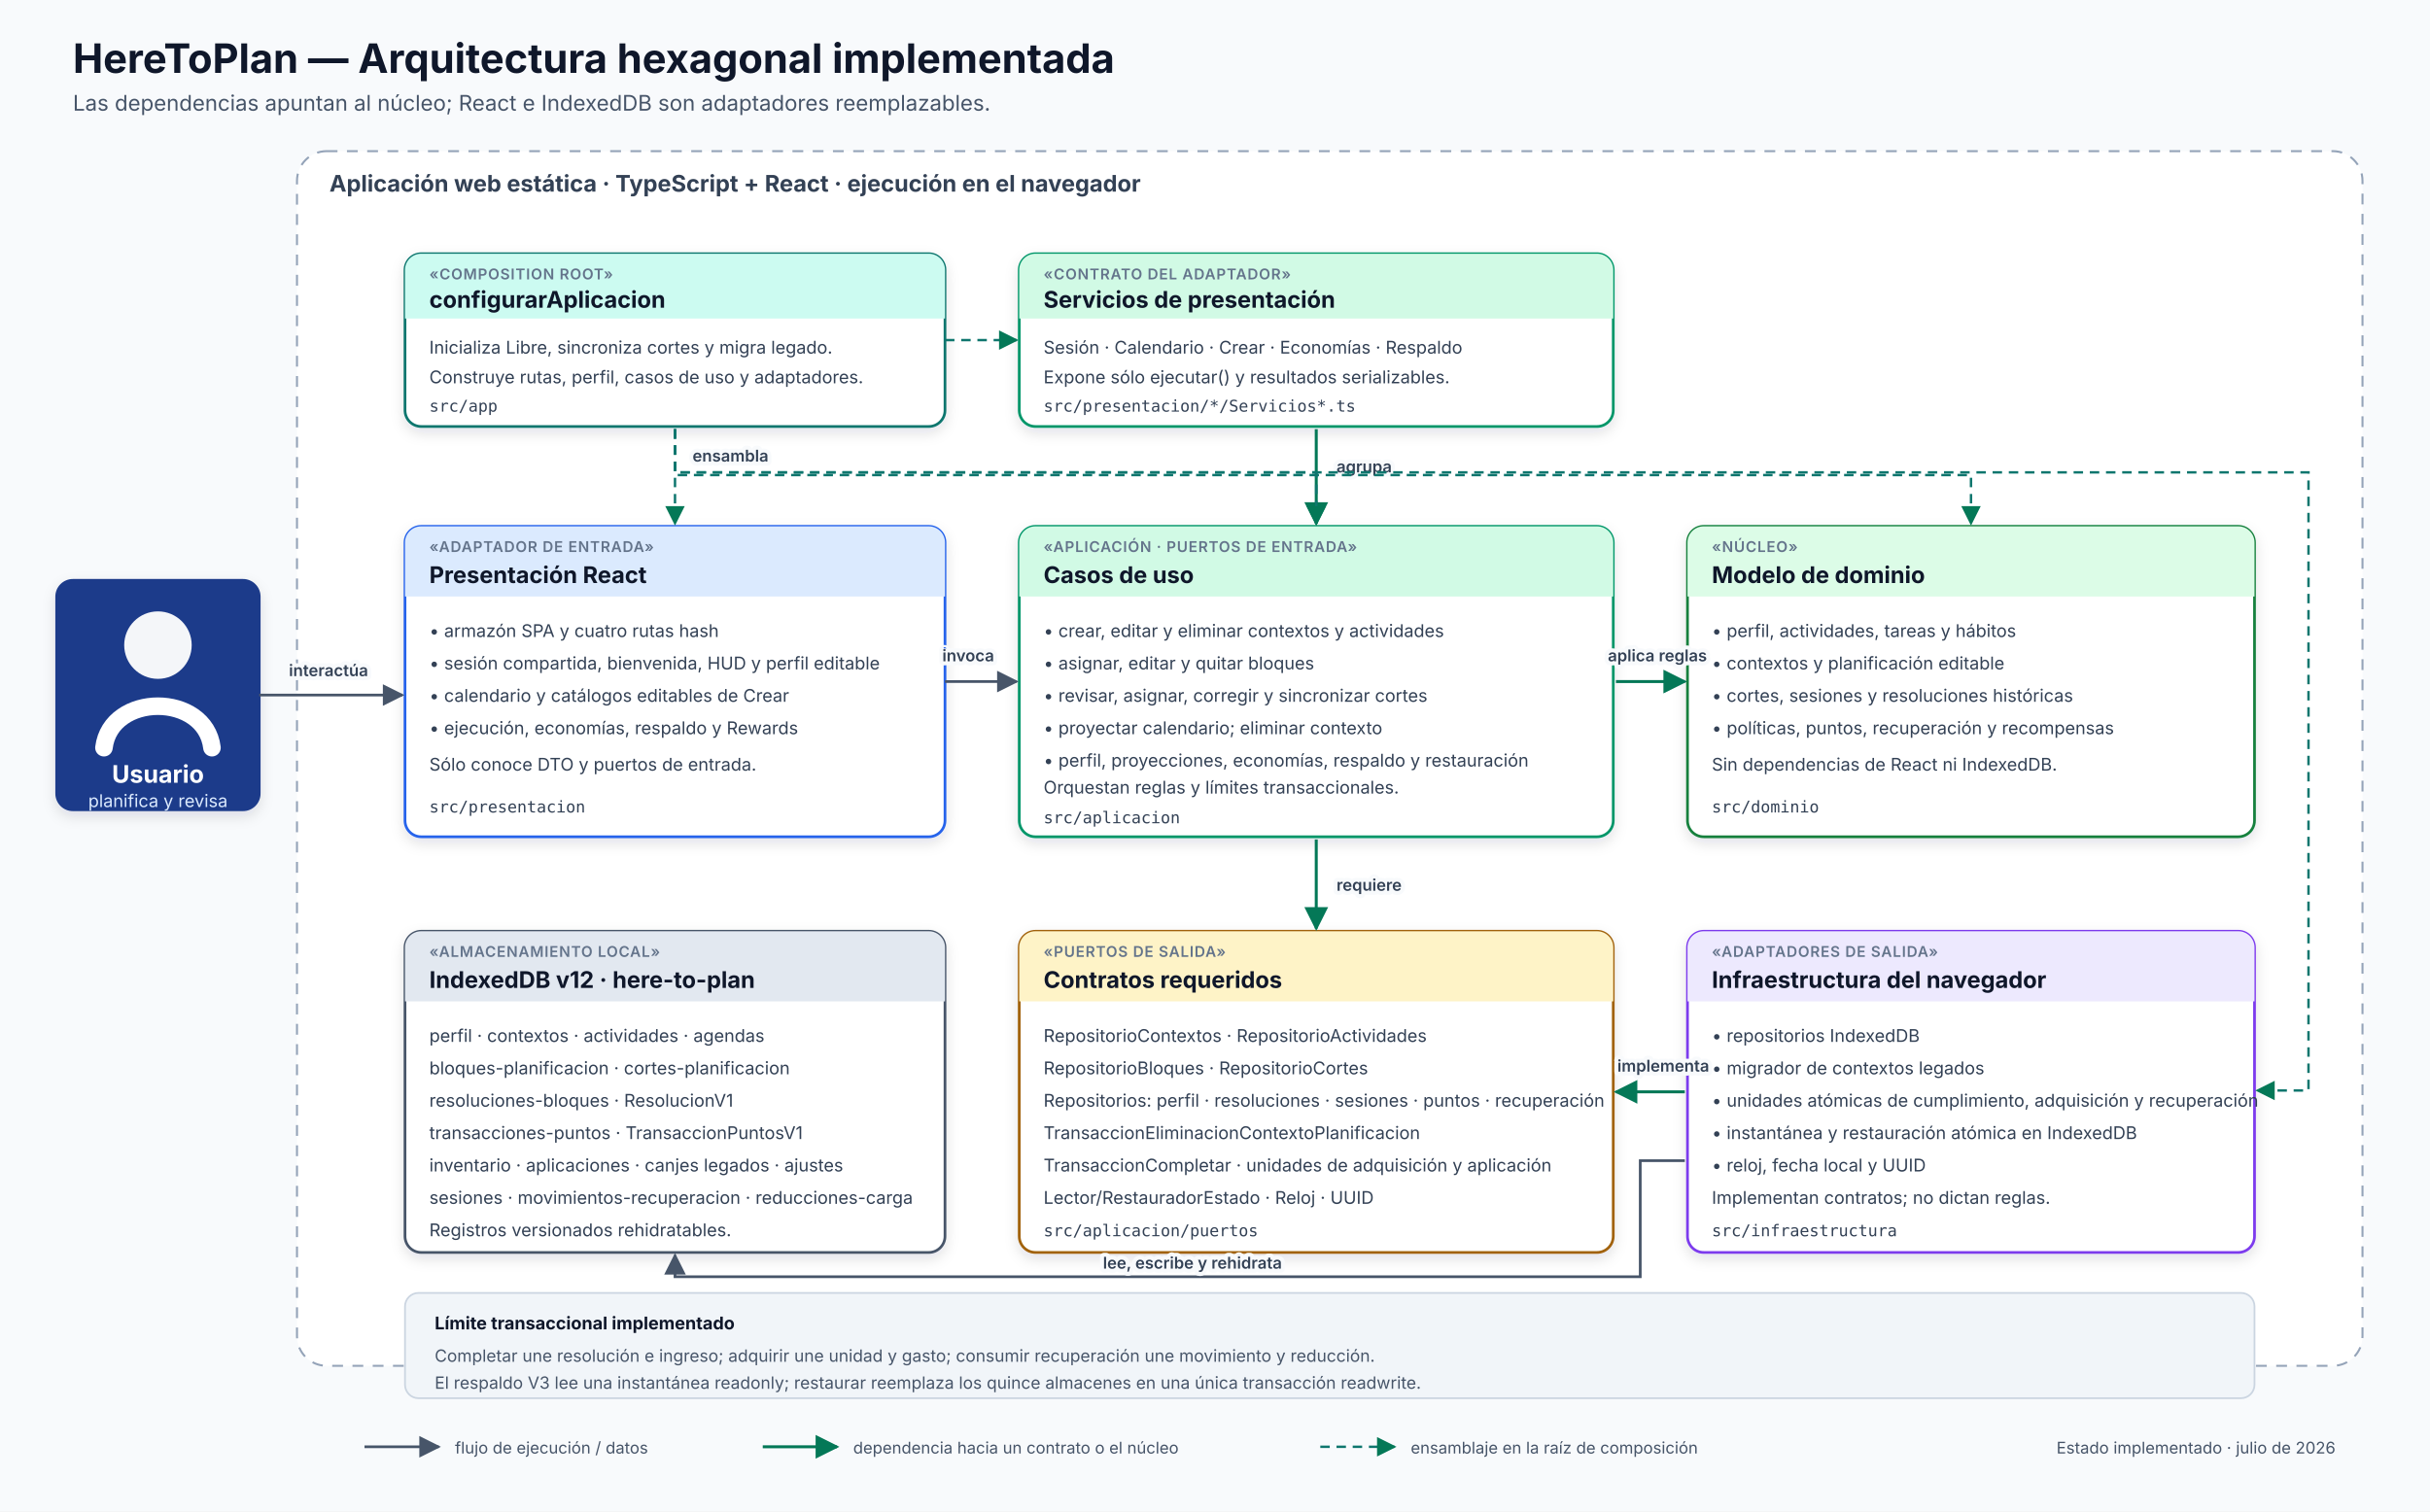
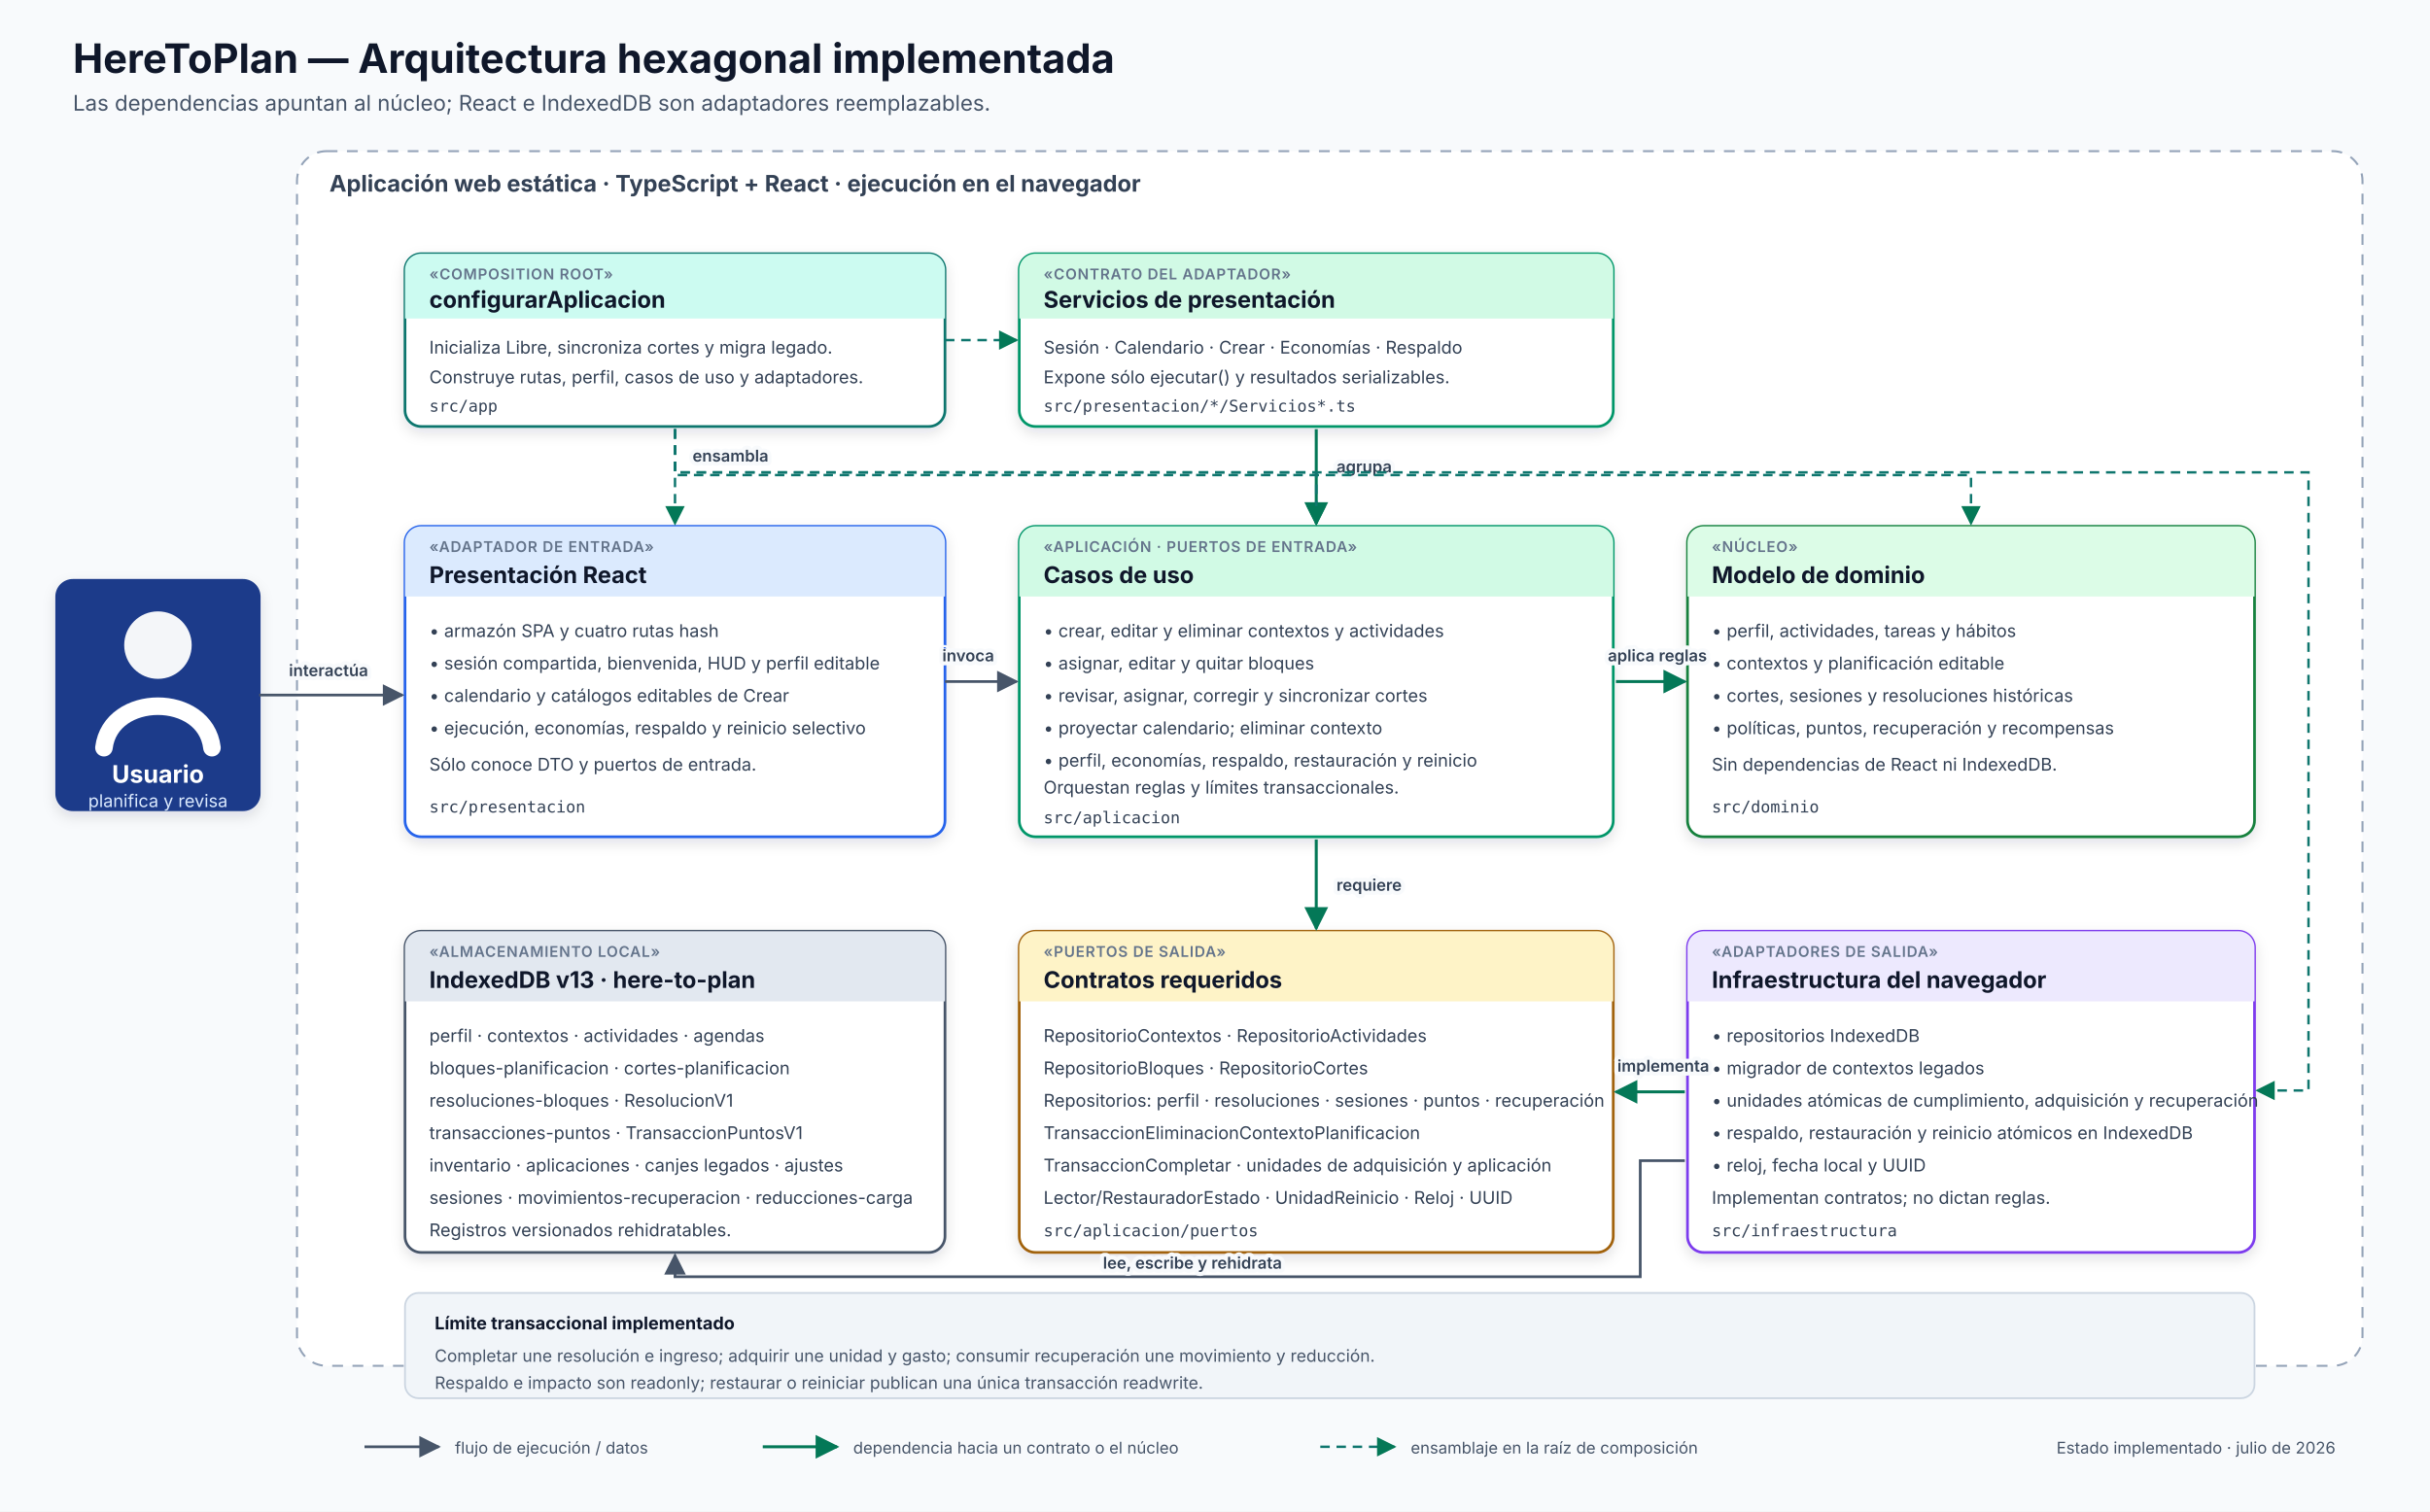
<svg xmlns="http://www.w3.org/2000/svg" width="1800" height="1120" viewBox="0 0 1800 1120" role="img" aria-labelledby="titulo descripcion">
  <defs>
    <filter id="sombra" x="-10%" y="-10%" width="120%" height="130%">
      <feDropShadow dx="0" dy="4" stdDeviation="5" flood-color="#0f172a" flood-opacity="0.12" />
    </filter>
    <marker id="flecha" viewBox="0 0 10 10" refX="9" refY="5" markerWidth="8" markerHeight="8" orient="auto-start-reverse">
      <path d="M 0 0 L 10 5 L 0 10 z" fill="#475569" />
    </marker>
    <marker id="flecha-verde" viewBox="0 0 10 10" refX="9" refY="5" markerWidth="8" markerHeight="8" orient="auto-start-reverse">
      <path d="M 0 0 L 10 5 L 0 10 z" fill="#047857" />
    </marker>
    <style>
      .fondo { fill: #f8fafc; }
      .titulo { font: 700 30px Inter, Segoe UI, sans-serif; fill: #0f172a; }
      .subtitulo { font: 400 16px Inter, Segoe UI, sans-serif; fill: #475569; }
      .limite { fill: #ffffff; stroke: #94a3b8; stroke-width: 1.5; stroke-dasharray: 8 7; rx: 22; }
      .limite-titulo { font: 700 17px Inter, Segoe UI, sans-serif; fill: #334155; }
      .componente { fill: #ffffff; stroke-width: 2; rx: 12; filter: url(#sombra); }
      .usuario { fill: #1e3a8a; stroke: #1e3a8a; }
      .presentacion { stroke: #2563eb; }
      .aplicacion { stroke: #059669; }
      .dominio { stroke: #15803d; }
      .puerto { stroke: #a16207; }
      .adaptador { stroke: #7c3aed; }
      .datos { stroke: #475569; }
      .composicion { stroke: #0f766e; }
      .cabecera-presentacion { fill: #dbeafe; }
      .cabecera-aplicacion { fill: #d1fae5; }
      .cabecera-dominio { fill: #dcfce7; }
      .cabecera-puerto { fill: #fef3c7; }
      .cabecera-adaptador { fill: #ede9fe; }
      .cabecera-datos { fill: #e2e8f0; }
      .cabecera-composicion { fill: #ccfbf1; }
      .estereotipo { font: 600 11px Inter, Segoe UI, sans-serif; fill: #64748b; letter-spacing: 0.05em; }
      .nombre { font: 700 17px Inter, Segoe UI, sans-serif; fill: #0f172a; }
      .nombre-claro { font: 700 18px Inter, Segoe UI, sans-serif; fill: #ffffff; }
      .detalle { font: 400 13px Inter, Segoe UI, sans-serif; fill: #334155; }
      .detalle-claro { font: 400 13px Inter, Segoe UI, sans-serif; fill: #dbeafe; }
      .codigo { font: 400 12px ui-monospace, SFMono-Regular, Consolas, monospace; fill: #334155; }
      .flujo { fill: none; stroke: #475569; stroke-width: 2; marker-end: url(#flecha); }
      .dependencia { fill: none; stroke: #047857; stroke-width: 2.2; marker-end: url(#flecha-verde); }
      .configura { fill: none; stroke: #0f766e; stroke-width: 1.8; stroke-dasharray: 7 5; marker-end: url(#flecha-verde); }
      .etiqueta { font: 600 12px Inter, Segoe UI, sans-serif; fill: #334155; paint-order: stroke; stroke: #f8fafc; stroke-width: 6px; stroke-linejoin: round; }
      .nota { fill: #f1f5f9; stroke: #cbd5e1; stroke-width: 1.3; rx: 10; }
      .nota-titulo { font: 700 13px Inter, Segoe UI, sans-serif; fill: #0f172a; }
      .nota-texto { font: 400 12.5px Inter, Segoe UI, sans-serif; fill: #475569; }
      .leyenda { font: 400 12px Inter, Segoe UI, sans-serif; fill: #475569; }
    </style>
  </defs>
  <rect class="fondo" width="1800" height="1120" />
  <text class="titulo" x="54" y="54">HereToPlan — Arquitectura hexagonal implementada</text>
  <text class="subtitulo" x="54" y="82">Las dependencias apuntan al núcleo; React e IndexedDB son adaptadores reemplazables.</text>
  <rect class="limite" x="220" y="112" width="1530" height="900" />
  <text class="limite-titulo" x="244" y="142">Aplicación web estática · TypeScript + React · ejecución en el navegador</text>
  <g transform="translate(42 430)">
    <rect class="componente usuario" width="150" height="170" rx="18" />
    <circle cx="75" cy="48" r="25" fill="#ffffff" opacity="0.95" />
    <path d="M35 124 C40 83 110 83 115 124" fill="none" stroke="#ffffff" stroke-width="13" stroke-linecap="round" />
    <text class="nombre-claro" x="75" y="150" text-anchor="middle">Usuario</text>
    <text class="detalle-claro" x="75" y="168" text-anchor="middle">planifica y revisa</text>
  </g>
  <g transform="translate(300 188)">
    <rect class="componente composicion" width="400" height="128" />
    <path class="cabecera-composicion" d="M12 0 H388 A12 12 0 0 1 400 12 V48 H0 V12 A12 12 0 0 1 12 0" />
    <text class="estereotipo" x="18" y="19">«COMPOSITION ROOT»</text>
    <text class="nombre" x="18" y="40">configurarAplicacion</text>
    <text class="detalle" x="18" y="74">Inicializa Libre, sincroniza cortes y migra legado.</text>
    <text class="detalle" x="18" y="96">Construye rutas, perfil, casos de uso y adaptadores.</text>
    <text class="codigo" x="18" y="117">src/app</text>
  </g>
  <g transform="translate(300 390)">
    <rect class="componente presentacion" width="400" height="230" />
    <path class="cabecera-presentacion" d="M12 0 H388 A12 12 0 0 1 400 12 V52 H0 V12 A12 12 0 0 1 12 0" />
    <text class="estereotipo" x="18" y="19">«ADAPTADOR DE ENTRADA»</text>
    <text class="nombre" x="18" y="42">Presentación React</text>
    <text class="detalle" x="18" y="82">• armazón SPA y cuatro rutas hash</text>
    <text class="detalle" x="18" y="106">• sesión compartida, bienvenida, HUD y perfil editable</text>
    <text class="detalle" x="18" y="130">• calendario y catálogos editables de Crear</text>
-     <text class="detalle" x="18" y="154">• ejecución, economías, respaldo y Rewards</text>
+     <text class="detalle" x="18" y="154">• ejecución, economías, respaldo y reinicio selectivo</text>
    <text class="detalle" x="18" y="181">Sólo conoce DTO y puertos de entrada.</text>
    <text class="codigo" x="18" y="212">src/presentacion</text>
  </g>
  <g transform="translate(755 188)">
    <rect class="componente aplicacion" width="440" height="128" />
    <path class="cabecera-aplicacion" d="M12 0 H428 A12 12 0 0 1 440 12 V48 H0 V12 A12 12 0 0 1 12 0" />
    <text class="estereotipo" x="18" y="19">«CONTRATO DEL ADAPTADOR»</text>
    <text class="nombre" x="18" y="40">Servicios de presentación</text>
    <text class="detalle" x="18" y="74">Sesión · Calendario · Crear · Economías · Respaldo</text>
    <text class="detalle" x="18" y="96">Expone sólo ejecutar() y resultados serializables.</text>
    <text class="codigo" x="18" y="117">src/presentacion/*/Servicios*.ts</text>
  </g>
  <g transform="translate(755 390)">
    <rect class="componente aplicacion" width="440" height="230" />
    <path class="cabecera-aplicacion" d="M12 0 H428 A12 12 0 0 1 440 12 V52 H0 V12 A12 12 0 0 1 12 0" />
    <text class="estereotipo" x="18" y="19">«APLICACIÓN · PUERTOS DE ENTRADA»</text>
    <text class="nombre" x="18" y="42">Casos de uso</text>
    <text class="detalle" x="18" y="82">• crear, editar y eliminar contextos y actividades</text>
    <text class="detalle" x="18" y="106">• asignar, editar y quitar bloques</text>
    <text class="detalle" x="18" y="130">• revisar, asignar, corregir y sincronizar cortes</text>
    <text class="detalle" x="18" y="154">• proyectar calendario; eliminar contexto</text>
-     <text class="detalle" x="18" y="178">• perfil, proyecciones, economías, respaldo y restauración</text>
+     <text class="detalle" x="18" y="178">• perfil, economías, respaldo, restauración y reinicio</text>
    <text class="detalle" x="18" y="198">Orquestan reglas y límites transaccionales.</text>
    <text class="codigo" x="18" y="220">src/aplicacion</text>
  </g>
  <g transform="translate(1250 390)">
    <rect class="componente dominio" width="420" height="230" />
    <path class="cabecera-dominio" d="M12 0 H408 A12 12 0 0 1 420 12 V52 H0 V12 A12 12 0 0 1 12 0" />
    <text class="estereotipo" x="18" y="19">«NÚCLEO»</text>
    <text class="nombre" x="18" y="42">Modelo de dominio</text>
    <text class="detalle" x="18" y="82">• perfil, actividades, tareas y hábitos</text>
    <text class="detalle" x="18" y="106">• contextos y planificación editable</text>
    <text class="detalle" x="18" y="130">• cortes, sesiones y resoluciones históricas</text>
    <text class="detalle" x="18" y="154">• políticas, puntos, recuperación y recompensas</text>
    <text class="detalle" x="18" y="181">Sin dependencias de React ni IndexedDB.</text>
    <text class="codigo" x="18" y="212">src/dominio</text>
  </g>
  <g transform="translate(755 690)">
    <rect class="componente puerto" width="440" height="238" />
    <path class="cabecera-puerto" d="M12 0 H428 A12 12 0 0 1 440 12 V52 H0 V12 A12 12 0 0 1 12 0" />
    <text class="estereotipo" x="18" y="19">«PUERTOS DE SALIDA»</text>
    <text class="nombre" x="18" y="42">Contratos requeridos</text>
    <text class="detalle" x="18" y="82">RepositorioContextos · RepositorioActividades</text>
    <text class="detalle" x="18" y="106">RepositorioBloques · RepositorioCortes</text>
    <text class="detalle" x="18" y="130">Repositorios: perfil · resoluciones · sesiones · puntos · recuperación</text>
    <text class="detalle" x="18" y="154">TransaccionEliminacionContextoPlanificacion</text>
    <text class="detalle" x="18" y="178">TransaccionCompletar · unidades de adquisición y aplicación</text>
-     <text class="detalle" x="18" y="202">Lector/RestauradorEstado · Reloj · UUID</text>
+     <text class="detalle" x="18" y="202">Lector/RestauradorEstado · UnidadReinicio · Reloj · UUID</text>
    <text class="codigo" x="18" y="226">src/aplicacion/puertos</text>
  </g>
  <g transform="translate(1250 690)">
    <rect class="componente adaptador" width="420" height="238" />
    <path class="cabecera-adaptador" d="M12 0 H408 A12 12 0 0 1 420 12 V52 H0 V12 A12 12 0 0 1 12 0" />
    <text class="estereotipo" x="18" y="19">«ADAPTADORES DE SALIDA»</text>
    <text class="nombre" x="18" y="42">Infraestructura del navegador</text>
    <text class="detalle" x="18" y="82">• repositorios IndexedDB</text>
    <text class="detalle" x="18" y="106">• migrador de contextos legados</text>
    <text class="detalle" x="18" y="130">• unidades atómicas de cumplimiento, adquisición y recuperación</text>
-     <text class="detalle" x="18" y="154">• instantánea y restauración atómica en IndexedDB</text>
+     <text class="detalle" x="18" y="154">• respaldo, restauración y reinicio atómicos en IndexedDB</text>
    <text class="detalle" x="18" y="178">• reloj, fecha local y UUID</text>
    <text class="detalle" x="18" y="202">Implementan contratos; no dictan reglas.</text>
    <text class="codigo" x="18" y="226">src/infraestructura</text>
  </g>
  <g transform="translate(300 690)">
    <rect class="componente datos" width="400" height="238" />
    <path class="cabecera-datos" d="M12 0 H388 A12 12 0 0 1 400 12 V52 H0 V12 A12 12 0 0 1 12 0" />
    <text class="estereotipo" x="18" y="19">«ALMACENAMIENTO LOCAL»</text>
-     <text class="nombre" x="18" y="42">IndexedDB v12 · here-to-plan</text>
+     <text class="nombre" x="18" y="42">IndexedDB v13 · here-to-plan</text>
    <text class="detalle" x="18" y="82">perfil · contextos · actividades · agendas</text>
    <text class="detalle" x="18" y="106">bloques-planificacion · cortes-planificacion</text>
    <text class="detalle" x="18" y="130">resoluciones-bloques · ResolucionV1</text>
    <text class="detalle" x="18" y="154">transacciones-puntos · TransaccionPuntosV1</text>
    <text class="detalle" x="18" y="178">inventario · aplicaciones · canjes legados · ajustes</text>
    <text class="detalle" x="18" y="202">sesiones · movimientos-recuperacion · reducciones-carga</text>
    <text class="detalle" x="18" y="226">Registros versionados rehidratables.</text>
  </g>
  <path class="flujo" d="M192 515 H298" />
  <text class="etiqueta" x="214" y="501">interactúa</text>
  <path class="flujo" d="M700 505 H753" />
  <text class="etiqueta" x="698" y="490">invoca</text>
  <path class="dependencia" d="M975 318 V388" />
  <text class="etiqueta" x="990" y="350">agrupa</text>
  <path class="dependencia" d="M1197 505 H1248" />
  <text class="etiqueta" x="1191" y="490">aplica reglas</text>
  <path class="dependencia" d="M975 622 V688" />
  <text class="etiqueta" x="990" y="660">requiere</text>
  <path class="dependencia" d="M1248 809 H1197" />
  <text class="etiqueta" x="1198" y="794">implementa</text>
  <path class="flujo" d="M1248 860 H1215 V946 H500 V930" />
  <text class="etiqueta" x="817" y="940">lee, escribe y rehidrata</text>
  <path class="configura" d="M500 318 V388" />
  <path class="configura" d="M700 252 H753" />
  <path class="configura" d="M500 318 V350 H975 V388" />
  <path class="configura" d="M500 318 V352 H1460 V388" />
  <path class="configura" d="M500 318 V350 H1710 V808 H1672" />
  <text class="etiqueta" x="513" y="342">ensambla</text>
  <rect class="nota" x="300" y="958" width="1370" height="78" />
  <text class="nota-titulo" x="322" y="985">Límite transaccional implementado</text>
  <text class="nota-texto" x="322" y="1009">Completar une resolución e ingreso; adquirir une unidad y gasto; consumir recuperación une movimiento y reducción.</text>
-   <text class="nota-texto" x="322" y="1029">El respaldo V3 lee una instantánea readonly; restaurar reemplaza los quince almacenes en una única transacción readwrite.</text>
+   <text class="nota-texto" x="322" y="1029">Respaldo e impacto son readonly; restaurar o reiniciar publican una única transacción readwrite.</text>
  <line x1="270" y1="1072" x2="325" y2="1072" class="flujo" />
  <text class="leyenda" x="337" y="1077">flujo de ejecución / datos</text>
  <line x1="565" y1="1072" x2="620" y2="1072" class="dependencia" />
  <text class="leyenda" x="632" y="1077">dependencia hacia un contrato o el núcleo</text>
  <line x1="978" y1="1072" x2="1033" y2="1072" class="configura" />
  <text class="leyenda" x="1045" y="1077">ensamblaje en la raíz de composición</text>
  <text class="leyenda" x="1730" y="1077" text-anchor="end">Estado implementado · julio de 2026</text>
</svg>
